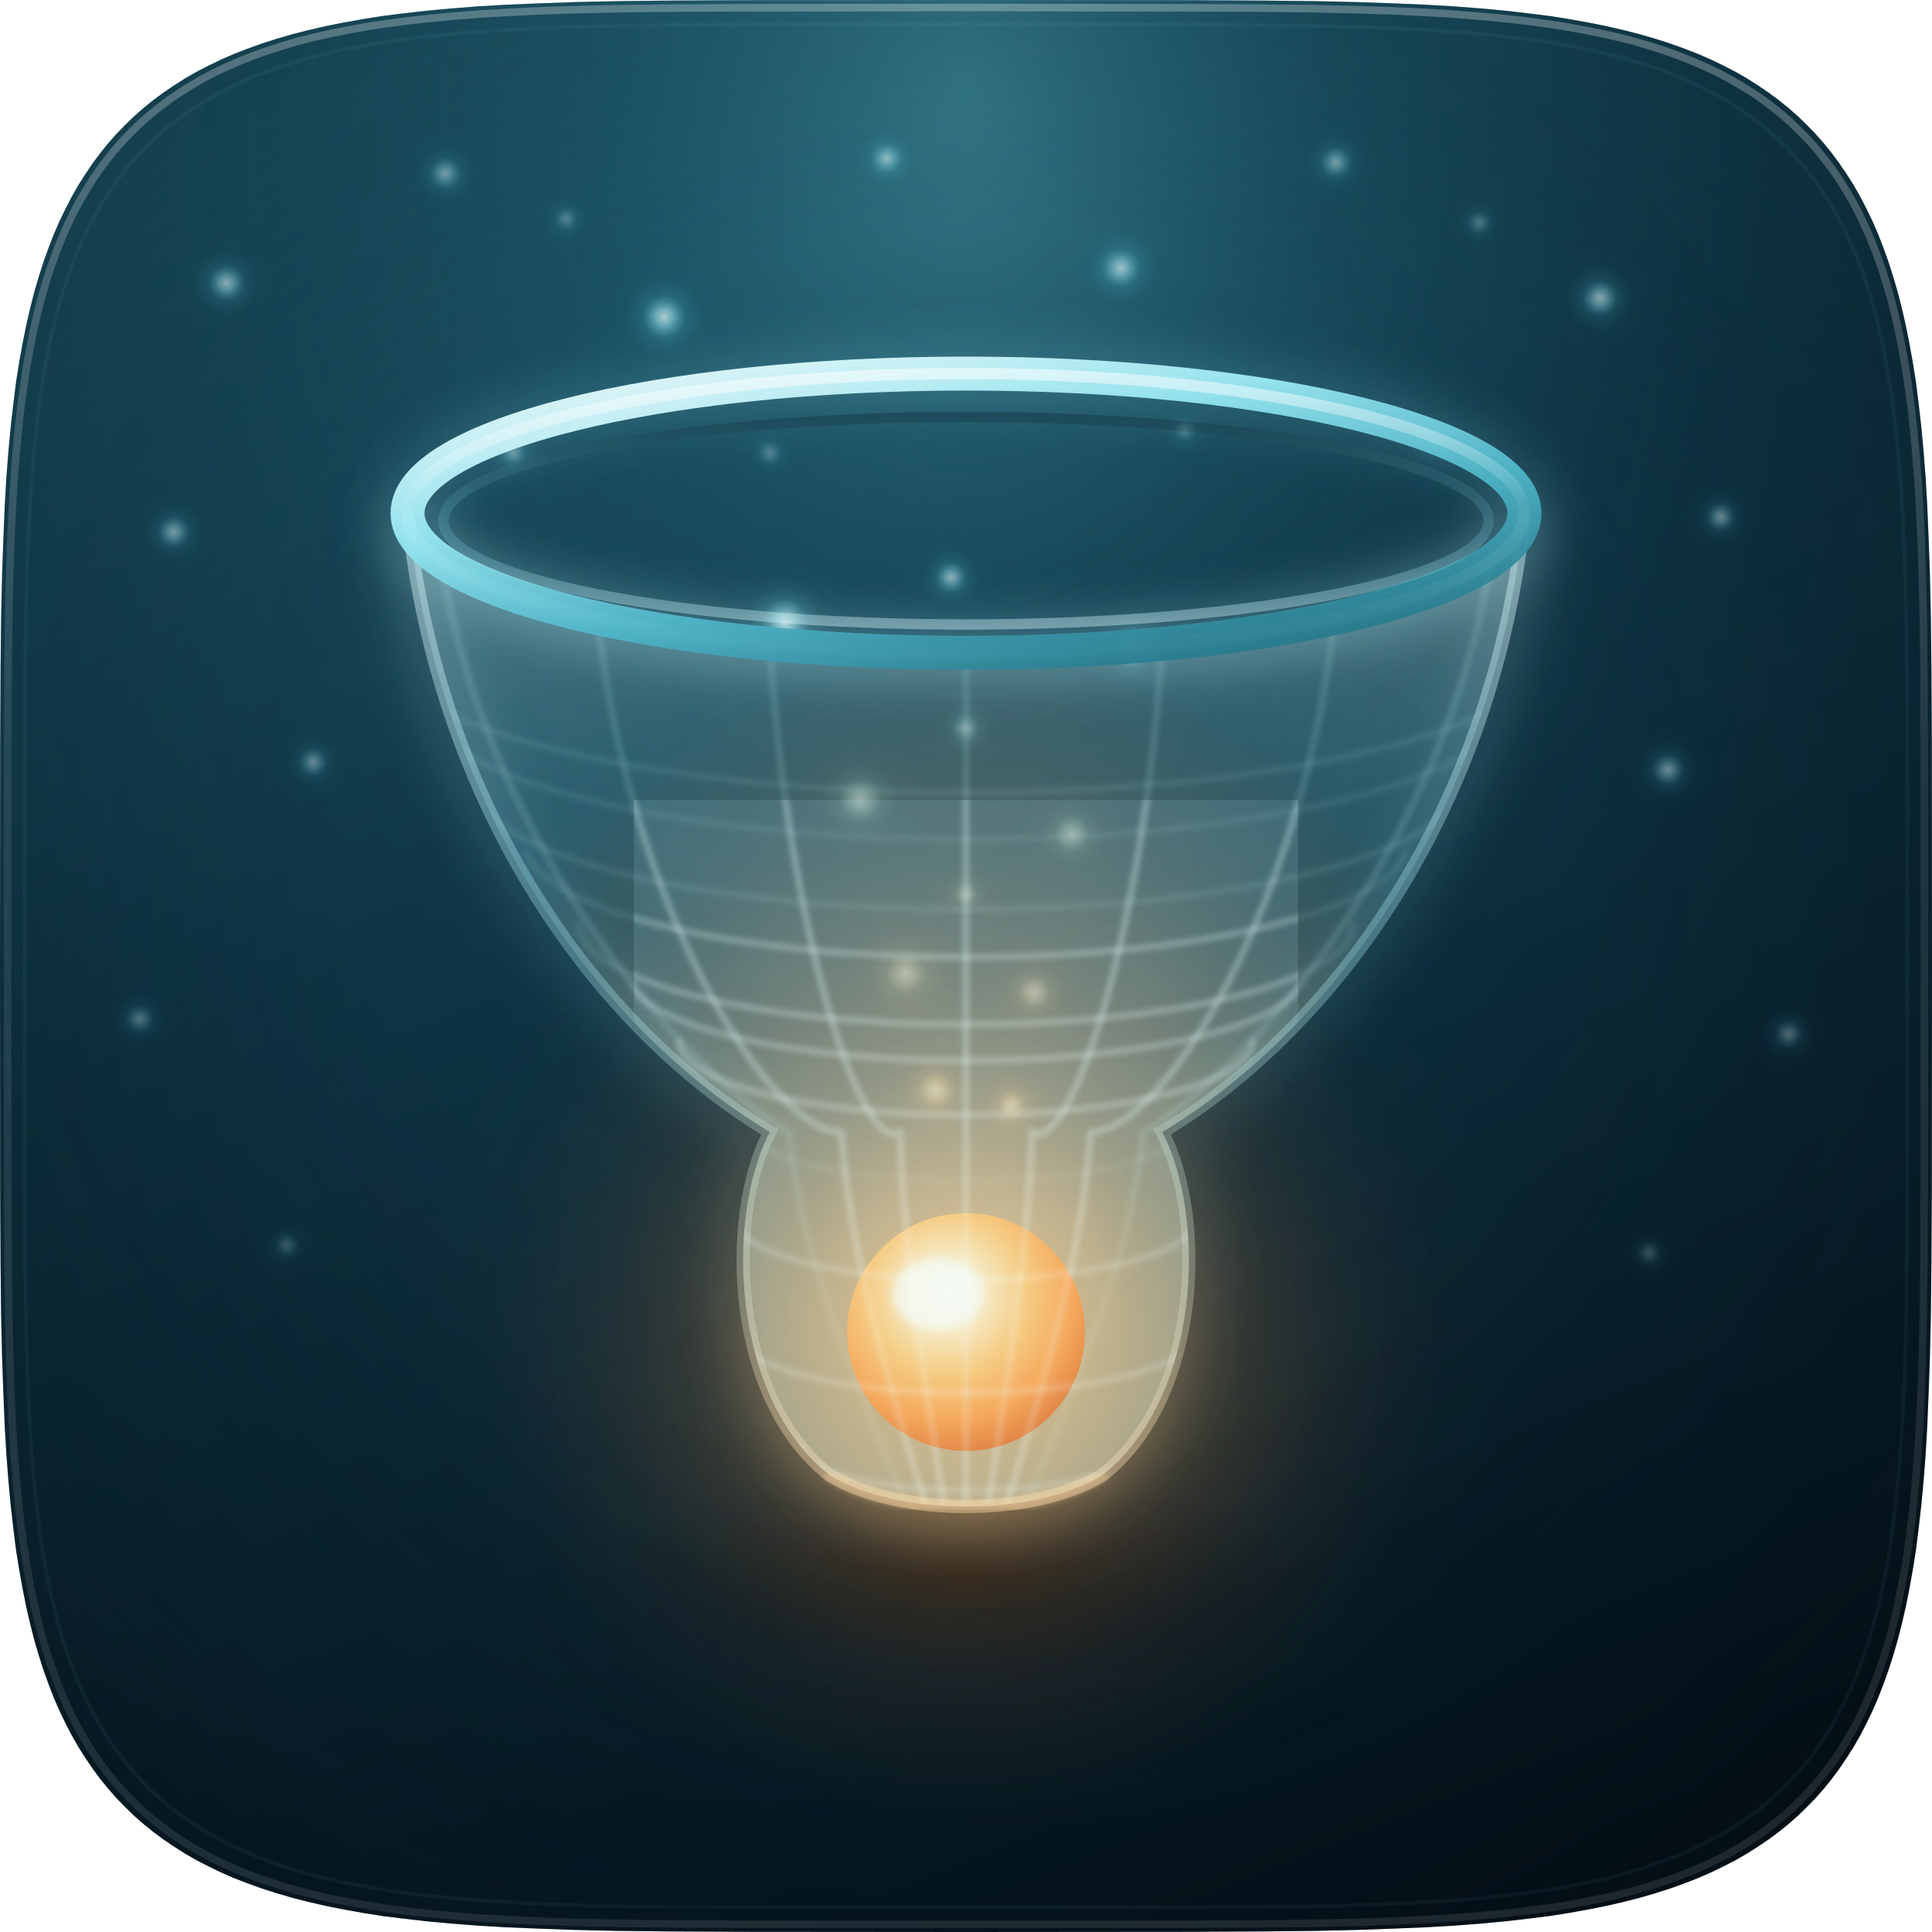
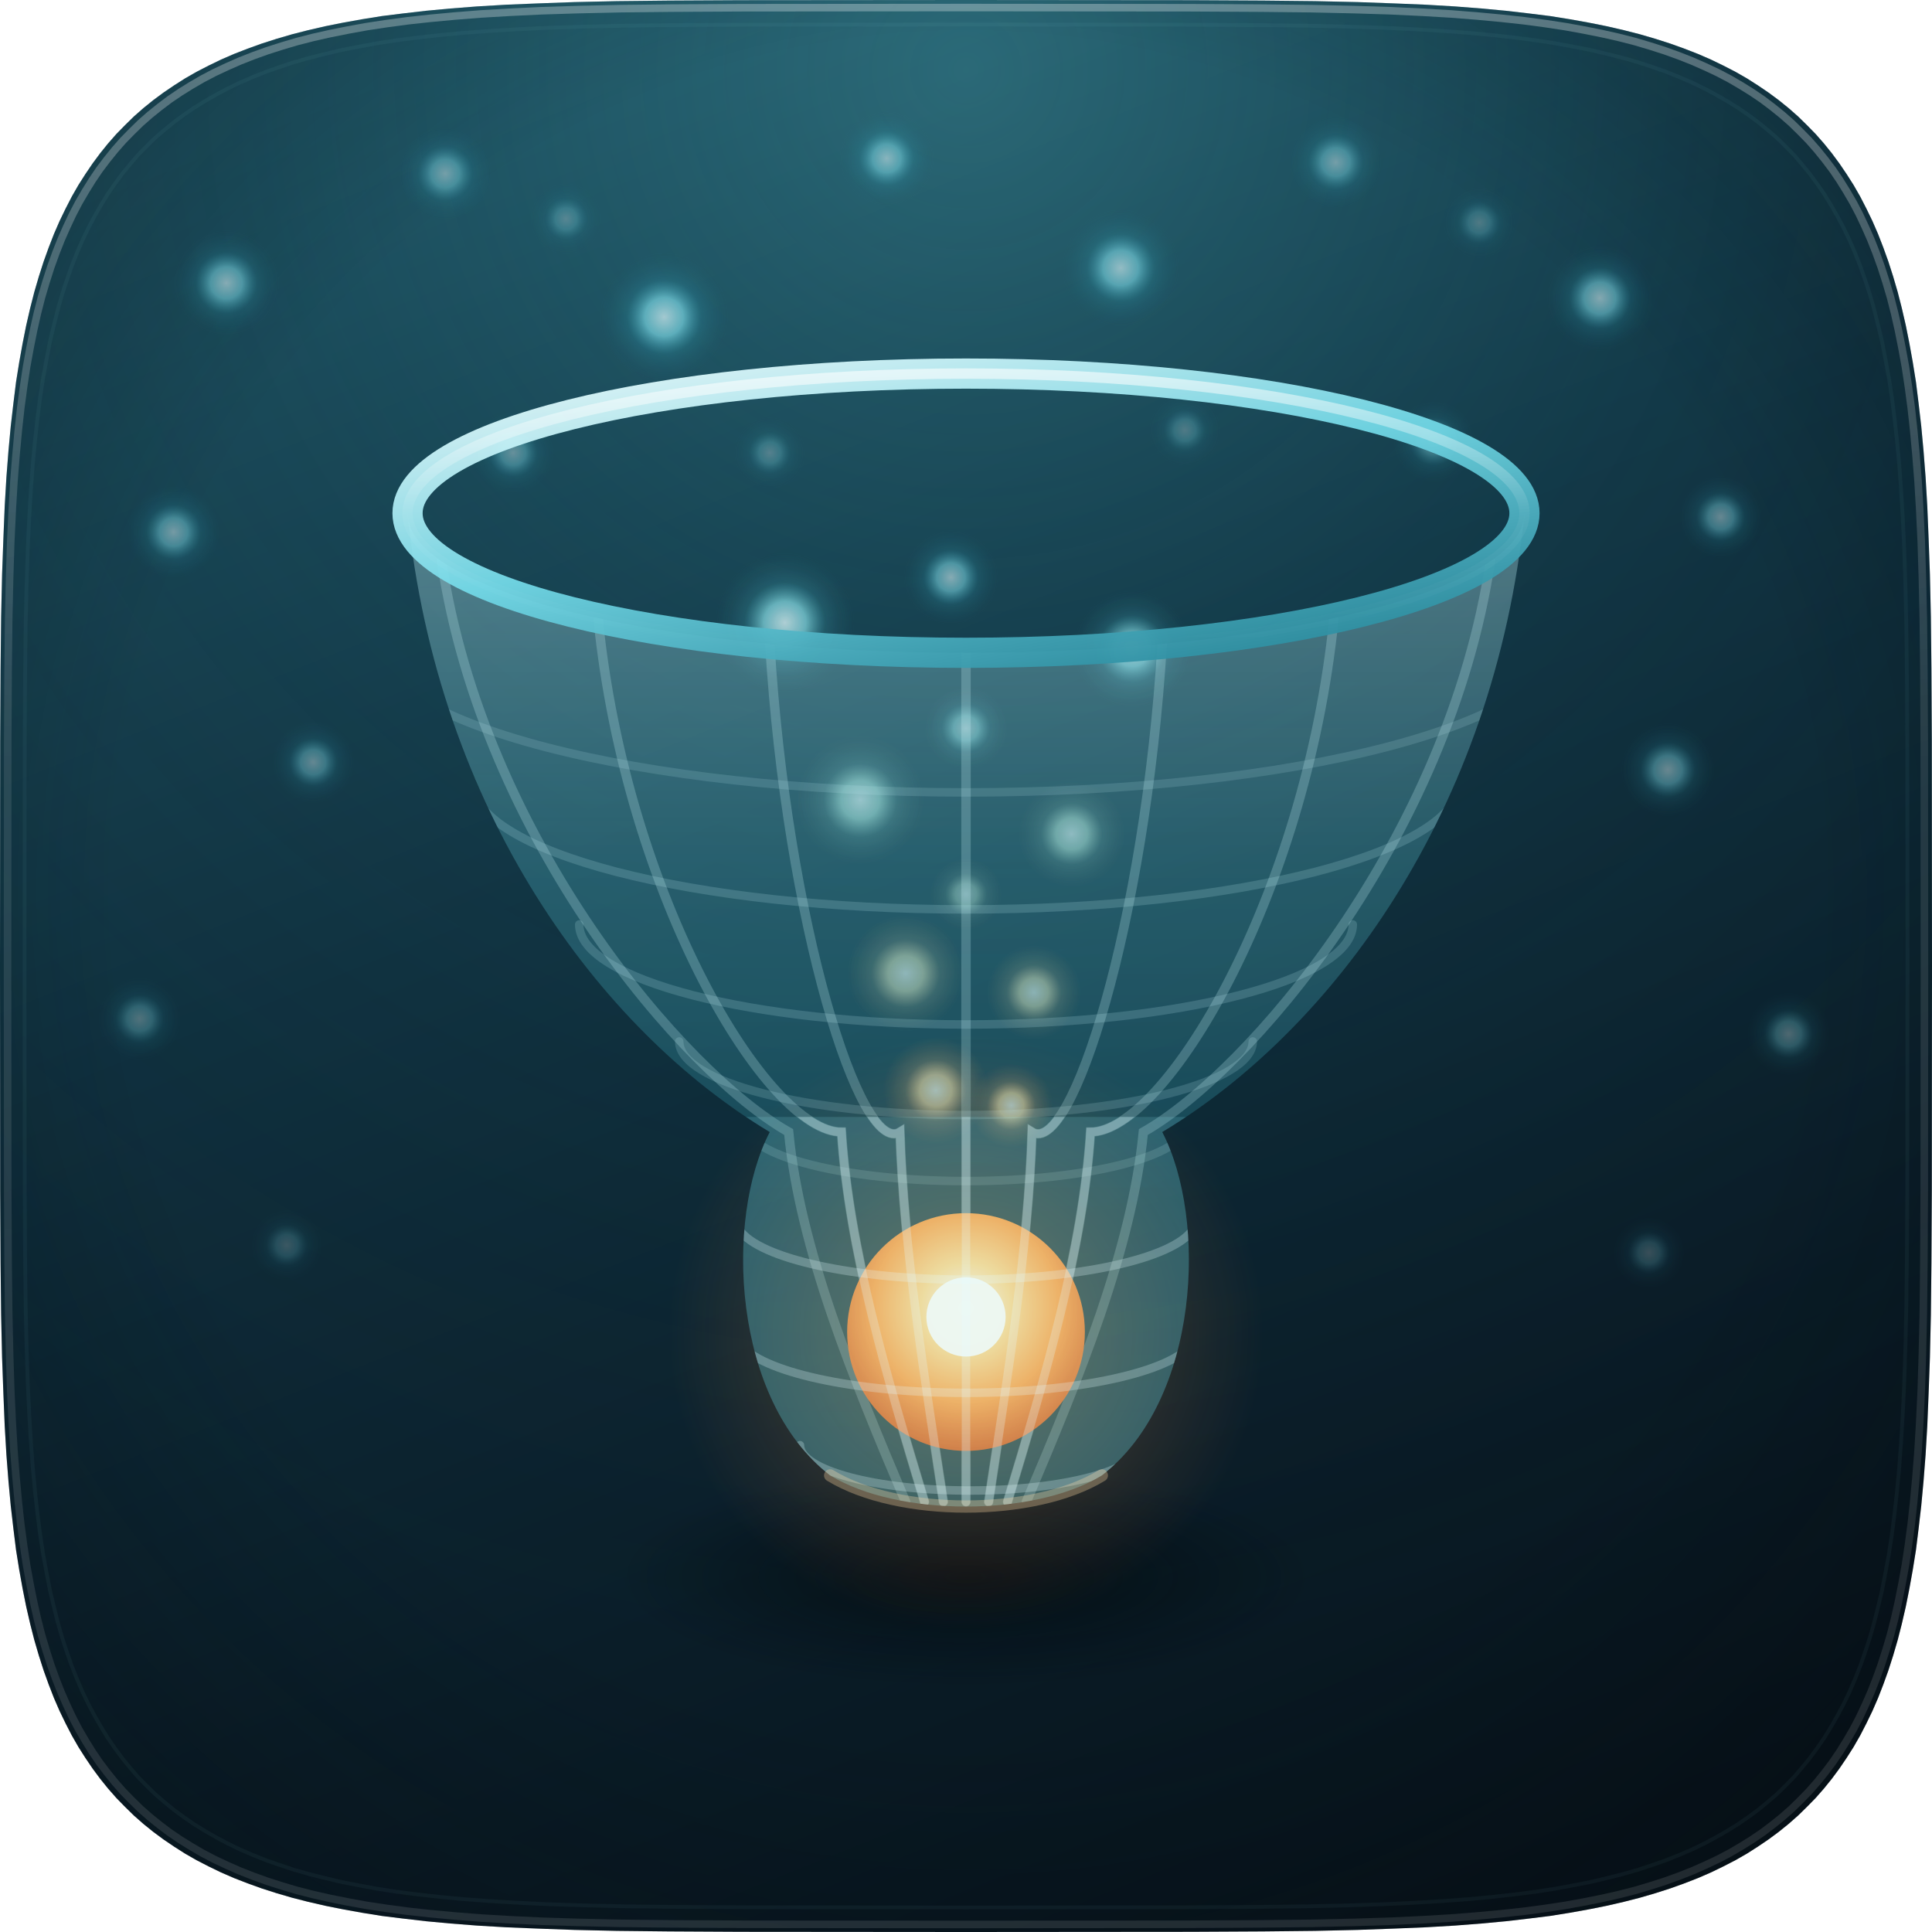
<svg xmlns="http://www.w3.org/2000/svg" width="1024" height="1024" viewBox="0 0 1024 1024">
  <defs>
    <clipPath id="squircle">
      <path d="M 1024.0,512.0 L 1023.9,631.2 L 1023.7,669.3 L 1023.4,697.0 L 1022.9,719.5 L 1022.2,738.8 L 1021.5,755.8 L 1020.6,771.1 L 1019.5,785.2 L 1018.3,798.1 L 1016.9,810.2 L 1015.5,821.5 L 1013.8,832.1 L 1012.0,842.1 L 1010.1,851.6 L 1008.0,860.7 L 1005.8,869.3 L 1003.4,877.5 L 1000.9,885.3 L 998.2,892.8 L 995.4,900.0 L 992.4,906.9 L 989.2,913.5 L 985.9,919.9 L 982.4,926.0 L 978.7,931.8 L 974.9,937.4 L 970.9,942.8 L 966.7,948.0 L 962.3,953.0 L 957.7,957.7 L 953.0,962.3 L 948.0,966.7 L 942.8,970.9 L 937.4,974.9 L 931.8,978.7 L 926.0,982.4 L 919.9,985.9 L 913.5,989.2 L 906.9,992.4 L 900.0,995.4 L 892.8,998.2 L 885.3,1000.9 L 877.5,1003.4 L 869.3,1005.8 L 860.7,1008.0 L 851.6,1010.1 L 842.1,1012.0 L 832.1,1013.8 L 821.5,1015.5 L 810.2,1016.9 L 798.1,1018.3 L 785.2,1019.5 L 771.1,1020.6 L 755.8,1021.5 L 738.8,1022.2 L 719.5,1022.9 L 697.0,1023.4 L 669.3,1023.7 L 631.2,1023.9 L 512.0,1024.0 L 392.8,1023.9 L 354.7,1023.7 L 327.0,1023.4 L 304.5,1022.9 L 285.2,1022.2 L 268.2,1021.5 L 252.9,1020.6 L 238.8,1019.5 L 225.9,1018.3 L 213.8,1016.9 L 202.5,1015.5 L 191.9,1013.8 L 181.9,1012.0 L 172.4,1010.1 L 163.3,1008.0 L 154.7,1005.8 L 146.5,1003.4 L 138.7,1000.9 L 131.2,998.2 L 124.0,995.4 L 117.1,992.4 L 110.5,989.2 L 104.1,985.9 L 98.0,982.4 L 92.2,978.7 L 86.6,974.9 L 81.2,970.9 L 76.0,966.7 L 71.0,962.3 L 66.3,957.7 L 61.7,953.0 L 57.3,948.0 L 53.1,942.8 L 49.1,937.4 L 45.3,931.8 L 41.6,926.0 L 38.1,919.9 L 34.8,913.5 L 31.6,906.9 L 28.6,900.0 L 25.8,892.8 L 23.1,885.3 L 20.6,877.5 L 18.2,869.3 L 16.0,860.7 L 13.9,851.6 L 12.0,842.1 L 10.2,832.1 L 8.5,821.5 L 7.1,810.2 L 5.7,798.1 L 4.5,785.2 L 3.4,771.1 L 2.5,755.8 L 1.8,738.8 L 1.1,719.5 L 0.6,697.0 L 0.3,669.3 L 0.1,631.2 L 0.0,512.0 L 0.1,392.8 L 0.3,354.7 L 0.6,327.0 L 1.1,304.5 L 1.8,285.2 L 2.5,268.2 L 3.4,252.9 L 4.5,238.8 L 5.7,225.9 L 7.1,213.8 L 8.5,202.5 L 10.2,191.9 L 12.0,181.9 L 13.9,172.4 L 16.0,163.3 L 18.2,154.7 L 20.6,146.5 L 23.1,138.7 L 25.8,131.2 L 28.6,124.0 L 31.6,117.1 L 34.8,110.5 L 38.1,104.1 L 41.6,98.0 L 45.3,92.2 L 49.1,86.6 L 53.1,81.2 L 57.3,76.0 L 61.7,71.0 L 66.3,66.3 L 71.0,61.7 L 76.0,57.3 L 81.2,53.1 L 86.6,49.1 L 92.2,45.3 L 98.0,41.6 L 104.1,38.1 L 110.5,34.8 L 117.1,31.6 L 124.0,28.6 L 131.2,25.8 L 138.7,23.1 L 146.5,20.6 L 154.7,18.2 L 163.3,16.0 L 172.4,13.9 L 181.9,12.0 L 191.9,10.2 L 202.5,8.5 L 213.8,7.1 L 225.9,5.7 L 238.8,4.5 L 252.9,3.4 L 268.2,2.5 L 285.2,1.8 L 304.5,1.1 L 327.0,0.6 L 354.7,0.3 L 392.8,0.1 L 512.0,0.0 L 631.2,0.1 L 669.3,0.3 L 697.0,0.6 L 719.5,1.1 L 738.8,1.8 L 755.8,2.5 L 771.1,3.4 L 785.2,4.5 L 798.1,5.7 L 810.2,7.1 L 821.5,8.5 L 832.1,10.2 L 842.1,12.0 L 851.6,13.9 L 860.7,16.0 L 869.3,18.2 L 877.5,20.6 L 885.3,23.1 L 892.8,25.8 L 900.0,28.6 L 906.9,31.6 L 913.5,34.8 L 919.9,38.1 L 926.0,41.6 L 931.8,45.3 L 937.4,49.1 L 942.8,53.1 L 948.0,57.3 L 953.0,61.7 L 957.7,66.3 L 962.3,71.0 L 966.7,76.0 L 970.9,81.2 L 974.9,86.6 L 978.7,92.2 L 982.4,98.0 L 985.9,104.1 L 989.2,110.5 L 992.4,117.1 L 995.4,124.0 L 998.2,131.2 L 1000.9,138.7 L 1003.4,146.5 L 1005.8,154.7 L 1008.0,163.3 L 1010.1,172.4 L 1012.0,181.9 L 1013.8,191.9 L 1015.5,202.5 L 1016.9,213.8 L 1018.3,225.9 L 1019.5,238.8 L 1020.6,252.9 L 1021.5,268.2 L 1022.2,285.2 L 1022.9,304.5 L 1023.4,327.0 L 1023.7,354.7 L 1023.9,392.8 Z" />
    </clipPath>
    <clipPath id="bodyClip">
      <path d="M 216 272 C 232 430, 318 546, 408 600 C 384 646, 388 742, 440 782 C 476 804, 548 804, 584 782 C 636 742, 640 646, 616 600 C 706 546, 792 430, 808 272 A 296 74 0 0 1 216 272 Z" />
    </clipPath>
    <clipPath id="podBand">
-       <rect x="336" y="424" width="352" height="396" />
+       <rect x="372" y="592" width="280" height="222" />
    </clipPath>
    <linearGradient id="seaTile" x1="0.30" y1="0" x2="0.70" y2="1">
-       <stop offset="0" stop-color="#1B5163" />
-       <stop offset="0.38" stop-color="#0F3343" />
-       <stop offset="0.72" stop-color="#09222E" />
-       <stop offset="1" stop-color="#05131C" />
+       <stop offset="0" stop-color="#1B4A59" />
+       <stop offset="0.40" stop-color="#0F2E3C" />
+       <stop offset="0.74" stop-color="#0A1D28" />
+       <stop offset="1" stop-color="#07131B" />
    </linearGradient>
-     <radialGradient id="waterColumn" cx="0.5" cy="0.02" r="0.62" gradientTransform="translate(0 0.02) scale(1 1.55)">
-       <stop offset="0" stop-color="#7BEBF5" stop-opacity="0.30" />
-       <stop offset="0.30" stop-color="#38A6BC" stop-opacity="0.14" />
-       <stop offset="0.66" stop-color="#14536A" stop-opacity="0.05" />
+     <radialGradient id="waterColumn" cx="0.5" cy="0.04" r="0.86">
+       <stop offset="0" stop-color="#68E4EF" stop-opacity="0.24" />
+       <stop offset="0.44" stop-color="#2F97AC" stop-opacity="0.10" />
      <stop offset="1" stop-color="#0A1E28" stop-opacity="0" />
    </radialGradient>
-     <radialGradient id="vignette" cx="0.5" cy="0.44" r="0.76">
-       <stop offset="0.42" stop-color="#02090F" stop-opacity="0" />
-       <stop offset="0.76" stop-color="#02090F" stop-opacity="0.26" />
-       <stop offset="1" stop-color="#02090F" stop-opacity="0.64" />
+     <radialGradient id="vignette" cx="0.5" cy="0.46" r="0.78">
+       <stop offset="0.56" stop-color="#03090E" stop-opacity="0" />
+       <stop offset="1" stop-color="#03090E" stop-opacity="0.55" />
    </radialGradient>
    <linearGradient id="tileRim" x1="0.5" y1="0" x2="0.5" y2="1">
-       <stop offset="0" stop-color="#FFFFFF" stop-opacity="0.28" />
-       <stop offset="0.40" stop-color="#FFFFFF" stop-opacity="0.09" />
-       <stop offset="1" stop-color="#FFFFFF" stop-opacity="0.10" />
+       <stop offset="0" stop-color="#FFFFFF" stop-opacity="0.30" />
+       <stop offset="0.40" stop-color="#FFFFFF" stop-opacity="0.10" />
+       <stop offset="1" stop-color="#FFFFFF" stop-opacity="0.11" />
    </linearGradient>
    <linearGradient id="netGel" x1="0.5" y1="0" x2="0.5" y2="1">
-       <stop offset="0" stop-color="#DCFAFE" stop-opacity="0.34" />
-       <stop offset="0.22" stop-color="#9BEAF7" stop-opacity="0.27" />
-       <stop offset="0.52" stop-color="#4FBAD0" stop-opacity="0.21" />
-       <stop offset="0.80" stop-color="#2F9DB3" stop-opacity="0.27" />
-       <stop offset="1" stop-color="#22879C" stop-opacity="0.36" />
+       <stop offset="0" stop-color="#CDF6FB" stop-opacity="0.34" />
+       <stop offset="0.36" stop-color="#5CC7D6" stop-opacity="0.28" />
+       <stop offset="0.70" stop-color="#228598" stop-opacity="0.32" />
+       <stop offset="1" stop-color="#1C7889" stop-opacity="0.40" />
    </linearGradient>
-     <radialGradient id="wallWarm" cx="0.5" cy="0.5" r="0.5">
-       <stop offset="0" stop-color="#FFF6E4" stop-opacity="0.86" />
-       <stop offset="0.34" stop-color="#FFE2B2" stop-opacity="0.62" />
-       <stop offset="0.62" stop-color="#FFC182" stop-opacity="0.34" />
-       <stop offset="0.84" stop-color="#EE9450" stop-opacity="0.13" />
-       <stop offset="1" stop-color="#D4762F" stop-opacity="0" />
-     </radialGradient>
-     <linearGradient id="wallRim" x1="0.5" y1="0" x2="0.5" y2="1">
-       <stop offset="0" stop-color="#EAFDFF" stop-opacity="0.46" />
-       <stop offset="0.42" stop-color="#A9EDF8" stop-opacity="0.32" />
-       <stop offset="0.78" stop-color="#D9F2E6" stop-opacity="0.30" />
-       <stop offset="1" stop-color="#FFE7C2" stop-opacity="0.44" />
-     </linearGradient>
-     <radialGradient id="wallInner" cx="0.5" cy="0.30" r="0.62">
-       <stop offset="0" stop-color="#031018" stop-opacity="0.22" />
-       <stop offset="0.62" stop-color="#04141E" stop-opacity="0.08" />
-       <stop offset="1" stop-color="#04141E" stop-opacity="0" />
-     </radialGradient>
    <linearGradient id="rimRing" x1="0.16" y1="0" x2="0.88" y2="1">
-       <stop offset="0" stop-color="#EDFEFF" />
-       <stop offset="0.30" stop-color="#9BE9F4" />
-       <stop offset="0.62" stop-color="#4FB6C9" />
-       <stop offset="1" stop-color="#1F6E80" />
+       <stop offset="0" stop-color="#E8FDFF" />
+       <stop offset="0.46" stop-color="#74DAE8" />
+       <stop offset="1" stop-color="#26869A" />
    </linearGradient>
    <linearGradient id="rimTop" x1="0.5" y1="0" x2="0.5" y2="1">
-       <stop offset="0" stop-color="#FFFFFF" stop-opacity="0.52" />
-       <stop offset="0.46" stop-color="#FFFFFF" stop-opacity="0.06" />
+       <stop offset="0" stop-color="#FFFFFF" stop-opacity="0.58" />
+       <stop offset="0.5" stop-color="#FFFFFF" stop-opacity="0.05" />
      <stop offset="1" stop-color="#FFFFFF" stop-opacity="0" />
    </linearGradient>
-     <linearGradient id="rimInner" x1="0.5" y1="0" x2="0.5" y2="1">
-       <stop offset="0" stop-color="#0B2733" stop-opacity="0.34" />
-       <stop offset="0.55" stop-color="#7FD6E6" stop-opacity="0.20" />
-       <stop offset="1" stop-color="#DCF9FF" stop-opacity="0.40" />
-     </linearGradient>
-     <radialGradient id="catchCore" cx="0.42" cy="0.34" r="0.72">
-       <stop offset="0" stop-color="#FFFDF6" />
-       <stop offset="0.20" stop-color="#FFEDC4" />
-       <stop offset="0.46" stop-color="#FFC873" />
-       <stop offset="0.74" stop-color="#FF9F45" />
-       <stop offset="1" stop-color="#E4681F" stop-opacity="0.94" />
+     <radialGradient id="catchCore" cx="0.5" cy="0.40" r="0.60">
+       <stop offset="0" stop-color="#FFFAF0" />
+       <stop offset="0.32" stop-color="#FFD98F" />
+       <stop offset="0.66" stop-color="#FFA84E" />
+       <stop offset="1" stop-color="#EE7027" stop-opacity="0.90" />
    </radialGradient>
    <radialGradient id="catchHalo" cx="0.5" cy="0.5" r="0.5">
-       <stop offset="0" stop-color="#FFD590" stop-opacity="0.60" />
-       <stop offset="0.22" stop-color="#FFBB6B" stop-opacity="0.34" />
-       <stop offset="0.48" stop-color="#FF9F4A" stop-opacity="0.15" />
-       <stop offset="0.76" stop-color="#F2853A" stop-opacity="0.05" />
-       <stop offset="1" stop-color="#E2762F" stop-opacity="0" />
-     </radialGradient>
-     <radialGradient id="ambientWarm" cx="0.5" cy="0.5" r="0.5">
-       <stop offset="0" stop-color="#FFB765" stop-opacity="0.20" />
-       <stop offset="0.34" stop-color="#F2913F" stop-opacity="0.09" />
-       <stop offset="0.68" stop-color="#C56A26" stop-opacity="0.03" />
-       <stop offset="1" stop-color="#A9561D" stop-opacity="0" />
+       <stop offset="0" stop-color="#FFC069" stop-opacity="0.52" />
+       <stop offset="0.40" stop-color="#FF9E42" stop-opacity="0.20" />
+       <stop offset="1" stop-color="#FF8A3D" stop-opacity="0" />
    </radialGradient>
    <radialGradient id="moteCool" cx="0.5" cy="0.5" r="0.5">
-       <stop offset="0" stop-color="#F0FEFF" />
-       <stop offset="0.13" stop-color="#A8ECF6" stop-opacity="0.80" />
-       <stop offset="0.34" stop-color="#4FB9CE" stop-opacity="0.26" />
-       <stop offset="0.64" stop-color="#256F81" stop-opacity="0.07" />
+       <stop offset="0" stop-color="#DCFAFE" />
+       <stop offset="0.30" stop-color="#7FDFEC" stop-opacity="0.92" />
+       <stop offset="0.58" stop-color="#34A6BC" stop-opacity="0.28" />
      <stop offset="1" stop-color="#1B6E7E" stop-opacity="0" />
    </radialGradient>
    <radialGradient id="moteWarm" cx="0.5" cy="0.5" r="0.5">
-       <stop offset="0" stop-color="#FFFCF2" />
-       <stop offset="0.13" stop-color="#FFDFA8" stop-opacity="0.84" />
-       <stop offset="0.34" stop-color="#FFB367" stop-opacity="0.28" />
-       <stop offset="0.64" stop-color="#D9741F" stop-opacity="0.08" />
+       <stop offset="0" stop-color="#FFF8E9" />
+       <stop offset="0.30" stop-color="#FFD290" stop-opacity="0.94" />
+       <stop offset="0.58" stop-color="#FFA152" stop-opacity="0.30" />
      <stop offset="1" stop-color="#E0721F" stop-opacity="0" />
    </radialGradient>
    <radialGradient id="seatShadow" cx="0.5" cy="0.5" r="0.5">
-       <stop offset="0" stop-color="#01060A" stop-opacity="0.66" />
-       <stop offset="0.54" stop-color="#01060A" stop-opacity="0.22" />
+       <stop offset="0" stop-color="#01060A" stop-opacity="0.62" />
      <stop offset="1" stop-color="#01060A" stop-opacity="0" />
    </radialGradient>
-     <filter id="meshSoft" x="-10%" y="-10%" width="120%" height="120%">
-       <feGaussianBlur stdDeviation="1.6" />
-     </filter>
-     <filter id="meshSofter" x="-10%" y="-10%" width="120%" height="120%">
-       <feGaussianBlur stdDeviation="2.2" />
-     </filter>
-     <filter id="gelBloom" x="-25%" y="-25%" width="150%" height="150%">
-       <feGaussianBlur stdDeviation="26" />
-     </filter>
-     <filter id="ringGlow" x="-25%" y="-25%" width="150%" height="150%">
-       <feGaussianBlur stdDeviation="14" />
-     </filter>
  </defs>
  <g clip-path="url(#squircle)">
    <g id="bg">
      <rect width="1024" height="1024" fill="url(#seaTile)" />
      <rect width="1024" height="1024" fill="url(#waterColumn)" />
      <rect width="1024" height="1024" fill="url(#vignette)" />
      <path d="M 1020.0,512.0 L 1019.9,630.3 L 1019.7,668.1 L 1019.4,695.5 L 1018.9,717.9 L 1018.3,737.0 L 1017.5,753.9 L 1016.6,769.1 L 1015.5,783.0 L 1014.3,795.9 L 1013.0,807.8 L 1011.5,819.0 L 1009.9,829.6 L 1008.1,839.5 L 1006.2,849.0 L 1004.2,857.9 L 1002.0,866.5 L 999.6,874.6 L 997.1,882.4 L 994.4,889.9 L 991.6,897.0 L 988.6,903.8 L 985.5,910.4 L 982.2,916.7 L 978.7,922.7 L 975.1,928.5 L 971.3,934.1 L 967.3,939.4 L 963.1,944.6 L 958.8,949.5 L 954.2,954.2 L 949.5,958.8 L 944.6,963.1 L 939.4,967.3 L 934.1,971.3 L 928.5,975.1 L 922.7,978.7 L 916.7,982.2 L 910.4,985.5 L 903.8,988.6 L 897.0,991.6 L 889.9,994.4 L 882.4,997.1 L 874.6,999.6 L 866.5,1002.0 L 857.9,1004.2 L 849.0,1006.2 L 839.5,1008.1 L 829.6,1009.9 L 819.0,1011.5 L 807.8,1013.0 L 795.9,1014.3 L 783.0,1015.5 L 769.1,1016.6 L 753.9,1017.5 L 737.0,1018.3 L 717.9,1018.9 L 695.5,1019.4 L 668.1,1019.7 L 630.3,1019.9 L 512.0,1020.0 L 393.7,1019.9 L 355.9,1019.7 L 328.5,1019.4 L 306.1,1018.9 L 287.0,1018.3 L 270.1,1017.5 L 254.9,1016.6 L 241.0,1015.5 L 228.1,1014.3 L 216.2,1013.0 L 205.0,1011.5 L 194.4,1009.9 L 184.5,1008.1 L 175.0,1006.2 L 166.1,1004.2 L 157.5,1002.0 L 149.4,999.6 L 141.6,997.1 L 134.1,994.4 L 127.0,991.6 L 120.2,988.6 L 113.6,985.5 L 107.3,982.2 L 101.3,978.7 L 95.5,975.1 L 89.9,971.3 L 84.6,967.3 L 79.4,963.1 L 74.5,958.8 L 69.8,954.2 L 65.2,949.5 L 60.9,944.6 L 56.7,939.4 L 52.7,934.1 L 48.9,928.5 L 45.3,922.7 L 41.8,916.7 L 38.5,910.4 L 35.4,903.8 L 32.4,897.0 L 29.6,889.9 L 26.9,882.4 L 24.4,874.6 L 22.0,866.5 L 19.8,857.9 L 17.8,849.0 L 15.9,839.5 L 14.1,829.6 L 12.5,819.0 L 11.0,807.8 L 9.7,795.9 L 8.5,783.0 L 7.4,769.1 L 6.5,753.9 L 5.7,737.0 L 5.1,717.9 L 4.6,695.5 L 4.3,668.1 L 4.1,630.3 L 4.0,512.0 L 4.1,393.7 L 4.3,355.9 L 4.6,328.5 L 5.1,306.1 L 5.7,287.0 L 6.5,270.1 L 7.4,254.9 L 8.5,241.0 L 9.7,228.1 L 11.0,216.2 L 12.5,205.0 L 14.1,194.4 L 15.9,184.5 L 17.8,175.0 L 19.8,166.1 L 22.0,157.5 L 24.4,149.4 L 26.9,141.6 L 29.6,134.1 L 32.4,127.0 L 35.4,120.2 L 38.5,113.6 L 41.8,107.3 L 45.3,101.3 L 48.9,95.5 L 52.7,89.9 L 56.7,84.6 L 60.9,79.4 L 65.2,74.5 L 69.8,69.8 L 74.5,65.2 L 79.4,60.9 L 84.6,56.7 L 89.9,52.7 L 95.5,48.9 L 101.3,45.3 L 107.3,41.8 L 113.6,38.5 L 120.2,35.4 L 127.0,32.4 L 134.1,29.6 L 141.6,26.9 L 149.4,24.4 L 157.5,22.0 L 166.1,19.8 L 175.0,17.8 L 184.5,15.9 L 194.4,14.1 L 205.0,12.5 L 216.2,11.0 L 228.1,9.7 L 241.0,8.5 L 254.9,7.4 L 270.1,6.5 L 287.0,5.7 L 306.1,5.1 L 328.5,4.6 L 355.9,4.3 L 393.7,4.1 L 512.0,4.0 L 630.3,4.1 L 668.1,4.3 L 695.5,4.6 L 717.9,5.1 L 737.0,5.7 L 753.9,6.5 L 769.1,7.4 L 783.0,8.5 L 795.9,9.7 L 807.8,11.0 L 819.0,12.5 L 829.6,14.1 L 839.5,15.9 L 849.0,17.8 L 857.9,19.8 L 866.5,22.0 L 874.6,24.4 L 882.4,26.9 L 889.9,29.6 L 897.0,32.4 L 903.8,35.4 L 910.4,38.5 L 916.7,41.8 L 922.7,45.3 L 928.5,48.9 L 934.1,52.7 L 939.4,56.7 L 944.6,60.9 L 949.5,65.2 L 954.2,69.8 L 958.8,74.5 L 963.1,79.4 L 967.3,84.6 L 971.3,89.9 L 975.1,95.5 L 978.7,101.3 L 982.2,107.3 L 985.5,113.6 L 988.6,120.2 L 991.6,127.0 L 994.4,134.1 L 997.1,141.6 L 999.6,149.4 L 1002.0,157.5 L 1004.2,166.1 L 1006.2,175.0 L 1008.1,184.5 L 1009.9,194.4 L 1011.5,205.0 L 1013.0,216.2 L 1014.3,228.1 L 1015.5,241.0 L 1016.6,254.9 L 1017.5,270.1 L 1018.3,287.0 L 1018.9,306.1 L 1019.4,328.5 L 1019.7,355.9 L 1019.9,393.7 Z" fill="none" stroke="url(#tileRim)" stroke-width="4" />
      <path d="M 1011.0,512.0 L 1010.9,628.2 L 1010.7,665.3 L 1010.4,692.3 L 1009.9,714.2 L 1009.3,733.0 L 1008.5,749.6 L 1007.6,764.6 L 1006.6,778.2 L 1005.4,790.9 L 1004.1,802.6 L 1002.7,813.6 L 1001.1,824.0 L 999.3,833.7 L 997.5,843.0 L 995.4,851.8 L 993.3,860.2 L 991.0,868.2 L 988.5,875.8 L 985.9,883.2 L 983.1,890.2 L 980.2,896.9 L 977.1,903.3 L 973.8,909.5 L 970.4,915.4 L 966.9,921.1 L 963.1,926.6 L 959.2,931.9 L 955.1,936.9 L 950.9,941.8 L 946.4,946.4 L 941.8,950.9 L 936.9,955.1 L 931.9,959.2 L 926.6,963.1 L 921.1,966.9 L 915.4,970.4 L 909.5,973.8 L 903.3,977.1 L 896.9,980.2 L 890.2,983.1 L 883.2,985.9 L 875.8,988.5 L 868.2,991.0 L 860.2,993.3 L 851.8,995.4 L 843.0,997.5 L 833.7,999.3 L 824.0,1001.1 L 813.6,1002.7 L 802.6,1004.1 L 790.9,1005.4 L 778.2,1006.6 L 764.6,1007.6 L 749.6,1008.5 L 733.0,1009.3 L 714.2,1009.9 L 692.3,1010.4 L 665.3,1010.7 L 628.2,1010.9 L 512.0,1011.0 L 395.8,1010.9 L 358.7,1010.7 L 331.7,1010.4 L 309.8,1009.9 L 291.0,1009.3 L 274.4,1008.5 L 259.4,1007.6 L 245.8,1006.6 L 233.1,1005.4 L 221.4,1004.1 L 210.4,1002.7 L 200.0,1001.1 L 190.3,999.3 L 181.0,997.5 L 172.2,995.4 L 163.8,993.3 L 155.8,991.0 L 148.2,988.5 L 140.8,985.9 L 133.8,983.1 L 127.1,980.2 L 120.7,977.1 L 114.5,973.8 L 108.6,970.4 L 102.9,966.9 L 97.4,963.1 L 92.1,959.2 L 87.1,955.1 L 82.2,950.9 L 77.6,946.4 L 73.1,941.8 L 68.9,936.9 L 64.8,931.9 L 60.9,926.6 L 57.1,921.1 L 53.6,915.4 L 50.2,909.5 L 46.9,903.3 L 43.8,896.9 L 40.9,890.2 L 38.1,883.2 L 35.5,875.8 L 33.0,868.2 L 30.7,860.2 L 28.6,851.8 L 26.5,843.0 L 24.7,833.7 L 22.9,824.0 L 21.3,813.6 L 19.9,802.6 L 18.6,790.9 L 17.4,778.2 L 16.4,764.6 L 15.5,749.6 L 14.7,733.0 L 14.1,714.2 L 13.6,692.3 L 13.3,665.3 L 13.1,628.2 L 13.0,512.0 L 13.1,395.8 L 13.3,358.7 L 13.6,331.7 L 14.1,309.8 L 14.7,291.0 L 15.5,274.4 L 16.4,259.4 L 17.4,245.8 L 18.6,233.1 L 19.9,221.4 L 21.3,210.4 L 22.9,200.0 L 24.7,190.3 L 26.5,181.0 L 28.6,172.2 L 30.7,163.8 L 33.0,155.8 L 35.5,148.2 L 38.1,140.8 L 40.9,133.8 L 43.8,127.1 L 46.9,120.7 L 50.2,114.5 L 53.6,108.6 L 57.1,102.9 L 60.9,97.4 L 64.8,92.1 L 68.9,87.1 L 73.1,82.2 L 77.6,77.6 L 82.2,73.1 L 87.1,68.9 L 92.1,64.8 L 97.4,60.9 L 102.9,57.1 L 108.6,53.6 L 114.5,50.2 L 120.7,46.9 L 127.1,43.8 L 133.8,40.9 L 140.8,38.1 L 148.2,35.5 L 155.8,33.0 L 163.8,30.7 L 172.2,28.6 L 181.0,26.5 L 190.3,24.7 L 200.0,22.9 L 210.4,21.3 L 221.4,19.9 L 233.1,18.6 L 245.8,17.4 L 259.4,16.4 L 274.4,15.5 L 291.0,14.7 L 309.8,14.1 L 331.7,13.6 L 358.7,13.3 L 395.8,13.1 L 512.0,13.0 L 628.2,13.1 L 665.3,13.3 L 692.3,13.6 L 714.2,14.1 L 733.0,14.7 L 749.6,15.5 L 764.6,16.4 L 778.2,17.4 L 790.9,18.6 L 802.6,19.9 L 813.6,21.3 L 824.0,22.9 L 833.7,24.7 L 843.0,26.5 L 851.8,28.6 L 860.2,30.7 L 868.2,33.0 L 875.8,35.5 L 883.2,38.1 L 890.2,40.9 L 896.9,43.8 L 903.3,46.9 L 909.5,50.2 L 915.4,53.6 L 921.1,57.1 L 926.6,60.9 L 931.9,64.8 L 936.9,68.9 L 941.8,73.1 L 946.4,77.6 L 950.9,82.2 L 955.1,87.1 L 959.2,92.1 L 963.1,97.4 L 966.9,102.9 L 970.4,108.6 L 973.8,114.5 L 977.1,120.7 L 980.2,127.1 L 983.1,133.8 L 985.9,140.8 L 988.5,148.2 L 991.0,155.8 L 993.3,163.8 L 995.4,172.2 L 997.5,181.0 L 999.3,190.3 L 1001.1,200.0 L 1002.7,210.4 L 1004.1,221.4 L 1005.4,233.1 L 1006.6,245.8 L 1007.6,259.4 L 1008.5,274.4 L 1009.3,291.0 L 1009.9,309.8 L 1010.4,331.7 L 1010.7,358.7 L 1010.9,395.8 Z" fill="none" stroke="#8FE0EE" stroke-opacity="0.05" stroke-width="2" />
    </g>
    <g id="mid">
      <ellipse cx="512" cy="836" rx="184" ry="58" fill="url(#seatShadow)" />
-       <ellipse cx="512" cy="706" rx="300" ry="270" fill="url(#ambientWarm)" />
      <g id="idea-motes">
        <circle cx="120" cy="150" r="28" fill="url(#moteCool)" opacity="0.56" />
        <circle cx="236" cy="92" r="25" fill="url(#moteCool)" opacity="0.46" />
        <circle cx="352" cy="168" r="34" fill="url(#moteCool)" opacity="0.70" />
        <circle cx="470" cy="84" r="25" fill="url(#moteCool)" opacity="0.54" />
        <circle cx="594" cy="142" r="31" fill="url(#moteCool)" opacity="0.62" />
        <circle cx="708" cy="86" r="25" fill="url(#moteCool)" opacity="0.46" />
        <circle cx="848" cy="158" r="28" fill="url(#moteCool)" opacity="0.56" />
        <circle cx="912" cy="274" r="22" fill="url(#moteCool)" opacity="0.42" />
        <circle cx="92" cy="282" r="25" fill="url(#moteCool)" opacity="0.48" />
        <circle cx="166" cy="404" r="22" fill="url(#moteCool)" opacity="0.40" />
        <circle cx="884" cy="408" r="25" fill="url(#moteCool)" opacity="0.44" />
        <circle cx="74" cy="540" r="22" fill="url(#moteCool)" opacity="0.32" />
        <circle cx="948" cy="548" r="22" fill="url(#moteCool)" opacity="0.32" />
        <circle cx="272" cy="240" r="22" fill="url(#moteCool)" opacity="0.40" />
        <circle cx="760" cy="234" r="22" fill="url(#moteCool)" opacity="0.38" />
        <circle cx="408" cy="240" r="19" fill="url(#moteCool)" opacity="0.30" />
        <circle cx="628" cy="228" r="19" fill="url(#moteCool)" opacity="0.28" />
        <circle cx="152" cy="660" r="19" fill="url(#moteCool)" opacity="0.22" />
        <circle cx="874" cy="664" r="19" fill="url(#moteCool)" opacity="0.22" />
        <circle cx="300" cy="116" r="19" fill="url(#moteCool)" opacity="0.30" />
        <circle cx="784" cy="118" r="19" fill="url(#moteCool)" opacity="0.28" />
        <circle cx="416" cy="330" r="37" fill="url(#moteCool)" opacity="0.75" />
        <circle cx="416" cy="330" r="37" fill="url(#moteWarm)" opacity="0.05" />
        <circle cx="600" cy="344" r="31" fill="url(#moteCool)" opacity="0.68" />
        <circle cx="600" cy="344" r="31" fill="url(#moteWarm)" opacity="0.04" />
        <circle cx="504" cy="306" r="25" fill="url(#moteCool)" opacity="0.56" />
        <circle cx="456" cy="424" r="34" fill="url(#moteCool)" opacity="0.61" />
        <circle cx="456" cy="424" r="34" fill="url(#moteWarm)" opacity="0.21" />
        <circle cx="568" cy="442" r="28" fill="url(#moteCool)" opacity="0.53" />
        <circle cx="568" cy="442" r="28" fill="url(#moteWarm)" opacity="0.25" />
        <circle cx="512" cy="386" r="22" fill="url(#moteCool)" opacity="0.52" />
        <circle cx="512" cy="386" r="22" fill="url(#moteWarm)" opacity="0.08" />
        <circle cx="480" cy="516" r="31" fill="url(#moteCool)" opacity="0.37" />
        <circle cx="480" cy="516" r="31" fill="url(#moteWarm)" opacity="0.48" />
        <circle cx="548" cy="526" r="25" fill="url(#moteCool)" opacity="0.30" />
        <circle cx="548" cy="526" r="25" fill="url(#moteWarm)" opacity="0.50" />
        <circle cx="512" cy="474" r="19" fill="url(#moteCool)" opacity="0.35" />
        <circle cx="512" cy="474" r="19" fill="url(#moteWarm)" opacity="0.23" />
        <circle cx="496" cy="578" r="28" fill="url(#moteCool)" opacity="0.12" />
        <circle cx="496" cy="578" r="28" fill="url(#moteWarm)" opacity="0.76" />
        <circle cx="536" cy="586" r="22" fill="url(#moteCool)" opacity="0.08" />
        <circle cx="536" cy="586" r="22" fill="url(#moteWarm)" opacity="0.76" />
      </g>
    </g>
    <g id="fg">
      <path id="net-body" d="M 216 272 C 232 430, 318 546, 408 600 C 384 646, 388 742, 440 782 C 476 804, 548 804, 584 782 C 636 742, 640 646, 616 600 C 706 546, 792 430, 808 272 A 296 74 0 0 1 216 272 Z" fill="url(#netGel)" />
-       <g clip-path="url(#bodyClip)">
-         <ellipse cx="512" cy="430" rx="330" ry="290" fill="url(#wallInner)" />
-         <ellipse cx="512" cy="694" rx="310" ry="352" fill="url(#wallWarm)" opacity="0.70" />
+       <g id="net-mesh" clip-path="url(#bodyClip)" fill="none" stroke="#CDF7FC" stroke-linecap="round">
+         <path d="M 234 297 C 256 445, 363 569, 418 600 C 424 662, 452 730, 480 796" stroke-opacity="0.23" stroke-width="5" />
+         <path d="M 317 328 C 332 476, 407 600, 446 600 C 450 662, 470 730, 490 796" stroke-opacity="0.23" stroke-width="5" />
+         <path d="M 408 341 C 417 489, 456 613, 477 600 C 479 662, 490 730, 500 796" stroke-opacity="0.23" stroke-width="5" />
+         <path d="M 512 346 C 512 494, 512 618, 512 600 C 512 662, 512 730, 512 796" stroke-opacity="0.23" stroke-width="5" />
+         <path d="M 616 341 C 607 489, 568 613, 547 600 C 545 662, 534 730, 524 796" stroke-opacity="0.23" stroke-width="5" />
+         <path d="M 707 328 C 692 476, 617 600, 578 600 C 574 662, 554 730, 534 796" stroke-opacity="0.23" stroke-width="5" />
+         <path d="M 790 297 C 768 445, 661 569, 606 600 C 600 662, 572 730, 544 796" stroke-opacity="0.23" stroke-width="5" />
+         <path d="M 197 338 A 315 82 0 0 0 827 338" stroke-opacity="0.14" stroke-width="4.5" />
+         <path d="M 250 414 A 262 68 0 0 0 774 414" stroke-opacity="0.17" stroke-width="4.5" />
+         <path d="M 307 490 A 205 53 0 0 0 717 490" stroke-opacity="0.17" stroke-width="4.5" />
+         <path d="M 360 552 A 152 39 0 0 0 664 552" stroke-opacity="0.16" stroke-width="4.5" />
+         <path d="M 395 596 A 117 30 0 0 0 629 596" stroke-opacity="0.15" stroke-width="4.5" />
      </g>
-       <path d="M 216 272 C 232 430, 318 546, 408 600 C 384 646, 388 742, 440 782 C 476 804, 548 804, 584 782 C 636 742, 640 646, 616 600 C 706 546, 792 430, 808 272 A 296 74 0 0 1 216 272 Z" fill="none" stroke="url(#wallRim)" stroke-width="18" stroke-opacity="0.55" filter="url(#ringGlow)" />
-       <path d="M 216 272 C 232 430, 318 546, 408 600 C 384 646, 388 742, 440 782 C 476 804, 548 804, 584 782 C 636 742, 640 646, 616 600 C 706 546, 792 430, 808 272 A 296 74 0 0 1 216 272 Z" fill="none" stroke="url(#wallRim)" stroke-width="7" />
-       <g id="net-mesh" clip-path="url(#bodyClip)" fill="none" stroke="#CDF7FC" stroke-linecap="round" filter="url(#meshSoft)">
-         <path d="M 234 297 C 256 445, 363 569, 418 600 C 424 662, 452 730, 480 796" stroke-opacity="0.17" stroke-width="3.2" />
-         <path d="M 317 328 C 332 476, 407 600, 446 600 C 450 662, 470 730, 490 796" stroke-opacity="0.17" stroke-width="3.2" />
-         <path d="M 408 341 C 417 489, 456 613, 477 600 C 479 662, 490 730, 500 796" stroke-opacity="0.17" stroke-width="3.2" />
-         <path d="M 512 346 C 512 494, 512 618, 512 600 C 512 662, 512 730, 512 796" stroke-opacity="0.17" stroke-width="3.2" />
-         <path d="M 616 341 C 607 489, 568 613, 547 600 C 545 662, 534 730, 524 796" stroke-opacity="0.17" stroke-width="3.2" />
-         <path d="M 707 328 C 692 476, 617 600, 578 600 C 574 662, 554 730, 534 796" stroke-opacity="0.17" stroke-width="3.2" />
-         <path d="M 790 297 C 768 445, 661 569, 606 600 C 600 662, 572 730, 544 796" stroke-opacity="0.17" stroke-width="3.2" />
-         <path d="M 197 338 A 315 82 0 0 0 827 338" stroke-opacity="0.11" stroke-width="3" />
-         <path d="M 224 376 A 289 75 0 0 0 800 376" stroke-opacity="0.10" stroke-width="3" />
-         <path d="M 250 414 A 262 68 0 0 0 774 414" stroke-opacity="0.12" stroke-width="3" />
-         <path d="M 279 452 A 234 61 0 0 0 745 452" stroke-opacity="0.11" stroke-width="3" />
-         <path d="M 307 490 A 205 53 0 0 0 717 490" stroke-opacity="0.12" stroke-width="3" />
-         <path d="M 334 521 A 179 46 0 0 0 690 521" stroke-opacity="0.11" stroke-width="3" />
-         <path d="M 360 552 A 152 39 0 0 0 664 552" stroke-opacity="0.11" stroke-width="3" />
-         <path d="M 395 596 A 117 30 0 0 0 629 596" stroke-opacity="0.10" stroke-width="3" />
-       </g>
-       <ellipse cx="512" cy="272" rx="296" ry="74" fill="none" stroke="#8FE4F2" stroke-opacity="0.22" stroke-width="24" filter="url(#ringGlow)" />
-       <ellipse cx="512" cy="272" rx="296" ry="74" fill="none" stroke="url(#rimRing)" stroke-width="18" stroke-opacity="0.95" />
-       <ellipse cx="512" cy="276" rx="277" ry="55" fill="none" stroke="url(#rimInner)" stroke-width="5.5" />
-       <ellipse cx="512" cy="272" rx="296" ry="74" fill="none" stroke="url(#rimTop)" stroke-width="6" />
+       <ellipse cx="512" cy="272" rx="296" ry="74" fill="none" stroke="url(#rimRing)" stroke-width="16" stroke-opacity="0.94" />
+       <ellipse cx="512" cy="272" rx="296" ry="74" fill="none" stroke="url(#rimTop)" stroke-width="5.5" />
    </g>
    <g id="highlight">
-       <circle cx="512" cy="706" r="252" fill="url(#catchHalo)" />
-       <circle cx="512" cy="708" r="96" fill="#FFC576" opacity="0.30" filter="url(#gelBloom)" />
+       <circle cx="512" cy="706" r="158" fill="url(#catchHalo)" />
      <circle cx="512" cy="706" r="63" fill="url(#catchCore)" />
-       <ellipse cx="497" cy="686" rx="24" ry="19" fill="#FFFDF6" opacity="0.72" filter="url(#meshSofter)" />
+       <circle cx="512" cy="698" r="21" fill="#FFFBF2" opacity="0.95" />
      <g clip-path="url(#podBand)">
-         <path d="M 216 272 C 232 430, 318 546, 408 600 C 384 646, 388 742, 440 782 C 476 804, 548 804, 584 782 C 636 742, 640 646, 616 600 C 706 546, 792 430, 808 272 A 296 74 0 0 1 216 272 Z" fill="#B7EDF6" fill-opacity="0.13" />
-         <g clip-path="url(#bodyClip)" fill="none" stroke="#F2FDFF" stroke-linecap="round" stroke-opacity="0.21" stroke-width="3.2" filter="url(#meshSoft)">
+         <path d="M 216 272 C 232 430, 318 546, 408 600 C 384 646, 388 742, 440 782 C 476 804, 548 804, 584 782 C 636 742, 640 646, 616 600 C 706 546, 792 430, 808 272 A 296 74 0 0 1 216 272 Z" fill="#8FE6F2" fill-opacity="0.16" />
+         <g clip-path="url(#bodyClip)" fill="none" stroke="#E4FAFE" stroke-linecap="round" stroke-opacity="0.26" stroke-width="4.5">
          <path d="M 317 328 C 332 476, 407 600, 446 600 C 450 662, 470 730, 490 796" />
          <path d="M 408 341 C 417 489, 456 613, 477 600 C 479 662, 490 730, 500 796" />
          <path d="M 512 346 C 512 494, 512 618, 512 600 C 512 662, 512 730, 512 796" />
          <path d="M 616 341 C 607 489, 568 613, 547 600 C 545 662, 534 730, 524 796" />
          <path d="M 707 328 C 692 476, 617 600, 578 600 C 574 662, 554 730, 534 796" />
-           <path d="M 279 452 A 234 61 0 0 0 745 452" />
-           <path d="M 307 490 A 205 53 0 0 0 717 490" />
-           <path d="M 334 521 A 179 46 0 0 0 690 521" />
-           <path d="M 360 552 A 152 39 0 0 0 664 552" />
          <path d="M 392 652 A 122 32 0 0 0 632 652" />
          <path d="M 392 712 A 122 32 0 0 0 632 712" />
          <path d="M 424 766 A 90 24 0 0 0 604 766" />
        </g>
      </g>
-       <path d="M 440 782 C 476 804, 548 804, 584 782" fill="none" stroke="#FFDCA8" stroke-opacity="0.34" stroke-width="7" stroke-linecap="round" filter="url(#meshSoft)" />
+       <path d="M 440 782 C 476 804, 548 804, 584 782" fill="none" stroke="#FFD9A2" stroke-opacity="0.32" stroke-width="6.5" stroke-linecap="round" />
    </g>
  </g>
</svg>
